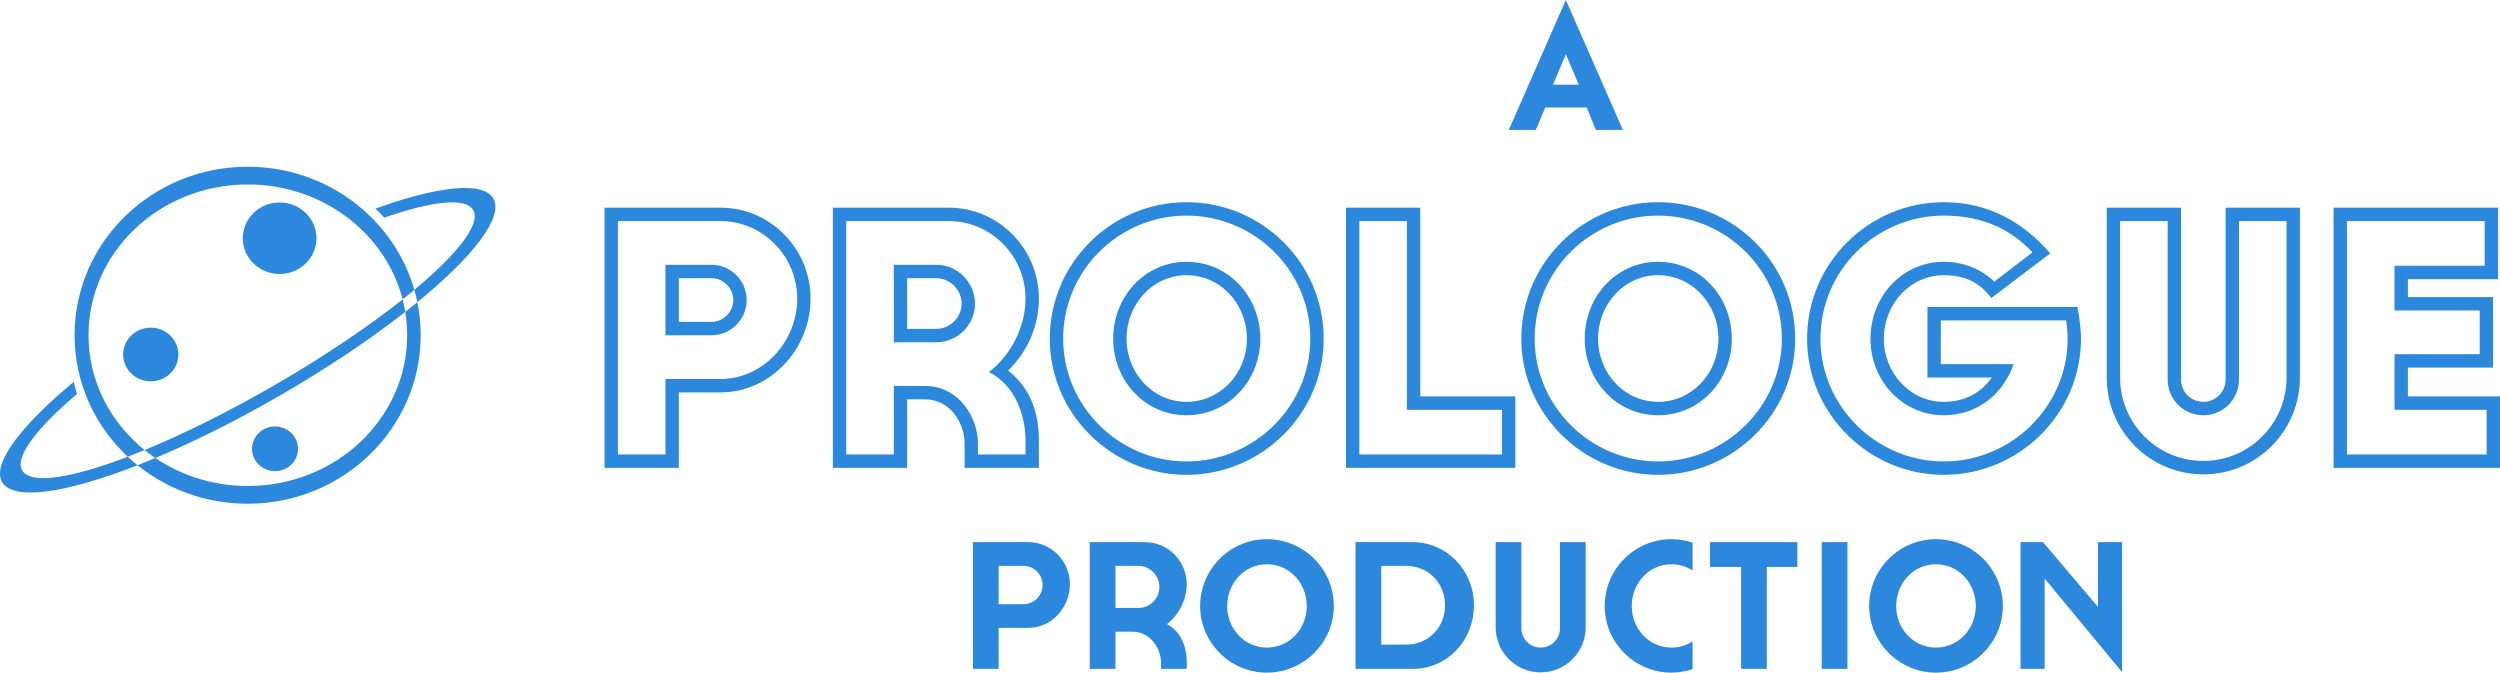
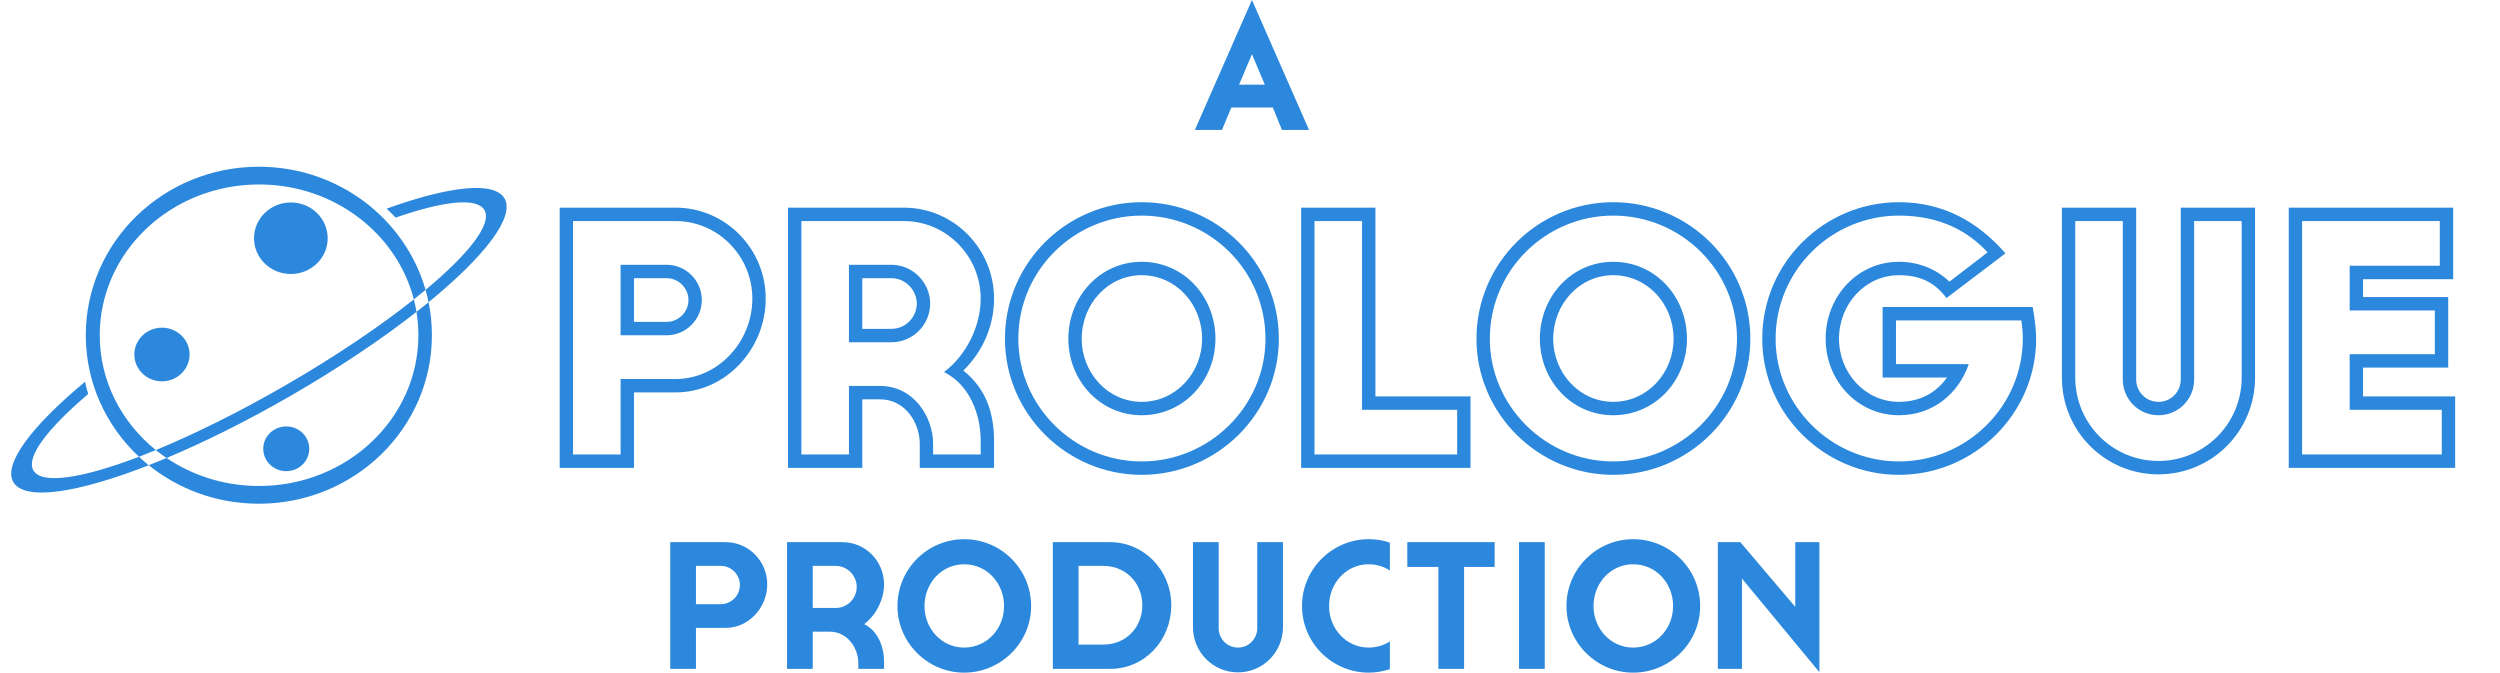
<svg xmlns="http://www.w3.org/2000/svg" width="223px" height="60px" viewBox="0 0 223 60" version="1.1">
  <defs />
  <g id="Page-2" stroke="none" stroke-width="1" fill="none" fill-rule="evenodd">
    <g id="Artboard-11" fill="#2C88DC">
-       <path d="M66.603,26.763 C66.603,25.035 65.19,23.618 63.466,23.618 L59.358,23.618 L59.358,29.908 L63.466,29.908 C65.19,29.908 66.603,28.491 66.603,26.763 L66.603,26.763 Z M71.11,26.63 C71.11,30.484 68.061,33.807 64.262,33.807 L59.358,33.807 L59.358,40.54 L55.116,40.54 L55.116,19.719 L64.262,19.719 C68.061,19.719 71.11,22.865 71.11,26.63 L71.11,26.63 Z M72.302,26.63 C72.302,22.2 68.724,18.523 64.262,18.523 L53.924,18.523 L53.924,41.736 L60.551,41.736 L60.551,35.003 L64.262,35.003 C68.724,35.003 72.302,31.149 72.302,26.63 L72.302,26.63 Z M65.41,26.763 C65.41,27.826 64.527,28.712 63.466,28.712 L60.551,28.712 L60.551,24.814 L63.466,24.814 C64.527,24.814 65.41,25.7 65.41,26.763 L65.41,26.763 Z M86.97,27.073 C86.97,25.213 85.424,23.618 83.524,23.618 L79.725,23.618 L79.725,30.528 L83.524,30.528 C85.424,30.528 86.97,28.978 86.97,27.073 L86.97,27.073 Z M79.725,34.427 L79.725,40.54 L75.483,40.54 L75.483,19.719 L84.629,19.719 C88.428,19.719 91.477,22.865 91.477,26.63 C91.477,29.155 90.151,31.725 88.207,33.186 C90.505,34.338 91.477,36.952 91.477,39.344 L91.477,40.54 L87.235,40.54 L87.235,39.565 C87.235,37.262 85.556,34.427 82.508,34.427 L79.725,34.427 Z M82.508,35.623 C84.805,35.623 86.042,37.793 86.042,39.565 L86.042,41.736 L92.669,41.736 L92.669,39.344 C92.669,36.996 92.051,34.737 89.93,33.053 C91.697,31.326 92.669,29.022 92.669,26.63 C92.669,22.2 89.091,18.523 84.629,18.523 L74.291,18.523 L74.291,41.736 L80.918,41.736 L80.918,35.623 L82.508,35.623 Z M85.777,27.073 C85.777,28.313 84.761,29.332 83.524,29.332 L80.918,29.332 L80.918,24.814 L83.524,24.814 C84.761,24.814 85.777,25.877 85.777,27.073 L85.777,27.073 Z M105.835,37.04 C109.59,37.04 112.418,33.939 112.418,30.218 C112.418,26.453 109.59,23.352 105.835,23.352 C102.124,23.352 99.296,26.453 99.296,30.218 C99.296,33.939 102.124,37.04 105.835,37.04 L105.835,37.04 Z M105.835,41.16 C99.827,41.16 94.834,36.243 94.834,30.218 C94.834,24.105 99.827,19.232 105.835,19.232 C111.888,19.232 116.88,24.105 116.88,30.218 C116.88,36.243 111.888,41.16 105.835,41.16 L105.835,41.16 Z M105.835,42.356 C112.55,42.356 118.073,36.907 118.073,30.218 C118.073,23.441 112.55,18.036 105.835,18.036 C99.164,18.036 93.641,23.441 93.641,30.218 C93.641,36.907 99.164,42.356 105.835,42.356 L105.835,42.356 Z M105.835,35.844 C102.831,35.844 100.489,33.275 100.489,30.218 C100.489,27.117 102.831,24.548 105.835,24.548 C108.883,24.548 111.225,27.117 111.225,30.218 C111.225,33.275 108.883,35.844 105.835,35.844 L105.835,35.844 Z M121.254,19.719 L125.495,19.719 L125.495,36.553 L133.978,36.553 L133.978,40.54 L121.254,40.54 L121.254,19.719 Z M120.061,41.736 L135.17,41.736 L135.17,35.357 L126.688,35.357 L126.688,18.523 L120.061,18.523 L120.061,41.736 Z M147.894,37.04 C151.65,37.04 154.477,33.939 154.477,30.218 C154.477,26.453 151.65,23.352 147.894,23.352 C144.183,23.352 141.356,26.453 141.356,30.218 C141.356,33.939 144.183,37.04 147.894,37.04 L147.894,37.04 Z M147.894,41.16 C141.886,41.16 136.893,36.243 136.893,30.218 C136.893,24.105 141.886,19.232 147.894,19.232 C153.947,19.232 158.939,24.105 158.939,30.218 C158.939,36.243 153.947,41.16 147.894,41.16 L147.894,41.16 Z M147.894,42.356 C154.61,42.356 160.132,36.907 160.132,30.218 C160.132,23.441 154.61,18.036 147.894,18.036 C141.223,18.036 135.701,23.441 135.701,30.218 C135.701,36.907 141.223,42.356 147.894,42.356 L147.894,42.356 Z M147.894,35.844 C144.89,35.844 142.548,33.275 142.548,30.218 C142.548,27.117 144.89,24.548 147.894,24.548 C150.943,24.548 153.284,27.117 153.284,30.218 C153.284,33.275 150.943,35.844 147.894,35.844 L147.894,35.844 Z M177.892,25.124 C176.744,24.016 175.153,23.352 173.386,23.352 C169.675,23.352 166.847,26.453 166.847,30.218 C166.847,33.939 169.675,37.04 173.386,37.04 C176.479,37.04 178.732,35.047 179.615,32.478 L173.121,32.478 L173.121,28.579 L184.298,28.579 C184.387,29.111 184.431,29.642 184.431,30.218 C184.431,36.243 179.439,41.16 173.386,41.16 C167.378,41.16 162.385,36.243 162.385,30.218 C162.385,24.105 167.378,19.232 173.386,19.232 C177.141,19.232 179.615,20.694 181.294,22.51 L177.892,25.124 Z M182.885,22.599 C180.455,19.808 177.362,18.036 173.386,18.036 C166.715,18.036 161.192,23.441 161.192,30.218 C161.192,36.907 166.715,42.356 173.386,42.356 C180.101,42.356 185.624,36.907 185.624,30.218 C185.624,29.554 185.535,28.624 185.315,27.383 L171.928,27.383 L171.928,33.674 L177.671,33.674 C176.744,35.003 175.286,35.844 173.386,35.844 C170.382,35.844 168.04,33.275 168.04,30.218 C168.04,27.117 170.382,24.548 173.386,24.548 C175.242,24.548 176.567,25.168 177.627,26.586 L182.885,22.599 Z M196.536,41.116 C192.428,41.116 189.114,37.793 189.114,33.674 L189.114,19.719 L193.355,19.719 L193.355,33.851 C193.355,35.623 194.769,37.04 196.536,37.04 C198.303,37.04 199.717,35.623 199.717,33.851 L199.717,19.719 L203.958,19.719 L203.958,33.674 C203.958,37.793 200.645,41.116 196.536,41.116 L196.536,41.116 Z M196.536,42.312 C201.308,42.312 205.151,38.458 205.151,33.674 L205.151,18.523 L198.524,18.523 L198.524,33.851 C198.524,34.958 197.641,35.844 196.536,35.844 C195.432,35.844 194.548,34.958 194.548,33.851 L194.548,18.523 L187.921,18.523 L187.921,33.674 C187.921,38.458 191.765,42.312 196.536,42.312 L196.536,42.312 Z M209.348,19.719 L221.63,19.719 L221.63,23.706 L213.59,23.706 L213.59,27.693 L221.189,27.693 L221.189,31.592 L213.59,31.592 L213.59,36.553 L221.807,36.553 L221.807,40.54 L209.348,40.54 L209.348,19.719 Z M208.156,41.736 L223,41.736 L223,35.357 L214.783,35.357 L214.783,32.788 L222.381,32.788 L222.381,26.497 L214.783,26.497 L214.783,24.902 L222.823,24.902 L222.823,18.523 L208.156,18.523 L208.156,41.736 Z M95.437,52.112 C95.437,50.068 93.788,48.361 91.732,48.361 L86.785,48.361 L86.785,59.663 L89.079,59.663 L89.079,56.008 L91.732,56.008 C93.788,56.008 95.437,54.204 95.437,52.112 Z M92.999,52.184 C92.999,53.122 92.234,53.892 91.302,53.892 L89.079,53.892 L89.079,50.477 L91.302,50.477 C92.234,50.477 92.999,51.246 92.999,52.184 L92.999,52.184 Z M101.005,56.345 C102.654,56.345 103.562,57.884 103.562,59.134 L103.562,59.663 L105.857,59.663 L105.857,59.014 C105.857,57.715 105.331,56.297 104.088,55.671 C105.14,54.878 105.857,53.483 105.857,52.112 C105.857,50.068 104.208,48.361 102.152,48.361 L97.205,48.361 L97.205,59.663 L99.499,59.663 L99.499,56.345 L101.005,56.345 Z M103.419,52.353 C103.419,53.387 102.582,54.228 101.555,54.228 L99.499,54.228 L99.499,50.477 L101.555,50.477 C102.582,50.477 103.419,51.343 103.419,52.353 L103.419,52.353 Z M113.002,60 C116.277,60 118.977,57.331 118.977,54.06 C118.977,50.741 116.277,48.096 113.002,48.096 C109.752,48.096 107.052,50.741 107.052,54.06 C107.052,57.331 109.752,60 113.002,60 L113.002,60 Z M113.002,57.764 C110.995,57.764 109.465,56.08 109.465,54.06 C109.465,52.016 110.995,50.333 113.002,50.333 C115.034,50.333 116.563,52.016 116.563,54.06 C116.563,56.08 115.034,57.764 113.002,57.764 L113.002,57.764 Z M123.207,57.499 L123.207,50.477 L125.406,50.477 C127.461,50.477 128.895,52.04 128.895,53.988 C128.895,55.936 127.461,57.499 125.406,57.499 L123.207,57.499 Z M120.913,59.663 L126.028,59.663 C129.111,59.663 131.477,57.114 131.477,53.988 C131.477,50.862 129.039,48.361 126.028,48.361 L120.913,48.361 L120.913,59.663 Z M137.427,59.976 C139.65,59.976 141.443,58.172 141.443,55.936 L141.443,48.361 L139.148,48.361 L139.148,56.032 C139.148,56.994 138.383,57.764 137.427,57.764 C136.471,57.764 135.707,56.994 135.707,56.032 L135.707,48.361 L133.412,48.361 L133.412,55.936 C133.412,58.172 135.205,59.976 137.427,59.976 L137.427,59.976 Z M143.139,54.06 C143.139,57.355 145.84,60 149.09,60 C149.759,60 150.381,59.88 150.978,59.687 L150.978,57.21 C150.548,57.499 149.879,57.764 149.09,57.764 C147.083,57.764 145.553,56.08 145.553,54.06 C145.553,52.016 147.083,50.333 149.09,50.333 C149.879,50.333 150.524,50.597 150.978,50.886 L150.978,48.409 C150.381,48.192 149.759,48.096 149.09,48.096 C145.84,48.096 143.139,50.741 143.139,54.06 L143.139,54.06 Z M155.304,59.663 L157.598,59.663 L157.598,50.573 L160.323,50.573 L160.323,48.361 L152.532,48.361 L152.532,50.573 L155.304,50.573 L155.304,59.663 Z M162.498,59.663 L164.792,59.663 L164.792,48.361 L162.498,48.361 L162.498,59.663 Z M172.679,60 C175.953,60 178.654,57.331 178.654,54.06 C178.654,50.741 175.953,48.096 172.679,48.096 C169.428,48.096 166.728,50.741 166.728,54.06 C166.728,57.331 169.428,60 172.679,60 L172.679,60 Z M172.679,57.764 C170.671,57.764 169.142,56.08 169.142,54.06 C169.142,52.016 170.671,50.333 172.679,50.333 C174.71,50.333 176.24,52.016 176.24,54.06 C176.24,56.08 174.71,57.764 172.679,57.764 L172.679,57.764 Z M180.231,59.663 L182.382,59.663 L182.382,51.607 L189.289,59.952 L189.289,48.361 L187.138,48.361 L187.138,54.132 L182.238,48.361 L180.231,48.361 L180.231,59.663 Z M141.538,9.595 L142.351,11.591 L144.765,11.591 L139.674,0 L134.583,11.591 L136.997,11.591 L137.834,9.595 L141.538,9.595 Z M37.23,26.957 C37.424,27.91 37.526,28.894 37.526,29.902 C37.526,38.203 30.615,44.932 22.089,44.932 C18.359,44.932 14.937,43.644 12.269,41.499 C5.9,43.993 1.175,44.71 0.187,42.999 C-0.741,41.391 1.837,37.998 6.584,34.054 C6.665,34.42 6.76,34.784 6.869,35.146 C3.231,38.232 1.294,40.775 1.98,41.963 C2.719,43.244 6.343,42.673 11.397,40.743 C8.473,38.008 6.652,34.162 6.652,29.902 C6.652,21.601 13.564,14.872 22.089,14.872 C29.175,14.872 35.146,19.521 36.96,25.857 C40.83,22.635 42.918,19.964 42.21,18.737 C41.546,17.586 38.554,17.93 34.288,19.411 C34.03,19.134 33.763,18.867 33.487,18.612 C39.056,16.604 43.098,16.134 44.003,17.701 C44.956,19.351 42.217,22.881 37.23,26.957 Z M36.15,27.821 C36.261,28.499 36.319,29.194 36.319,29.902 C36.319,37.329 29.956,43.35 22.107,43.35 C19.032,43.35 16.184,42.425 13.858,40.854 C17.261,39.426 21.052,37.543 24.949,35.293 C29.224,32.825 33.054,30.245 36.15,27.821 Z M35.915,26.706 C34.4,20.822 28.793,16.454 22.107,16.454 C14.259,16.454 7.896,22.475 7.896,29.902 C7.896,34.005 9.838,37.679 12.9,40.146 C16.335,38.731 20.309,36.769 24.428,34.391 C28.9,31.809 32.861,29.131 35.915,26.706 Z M140.821,7.551 L138.527,7.551 L139.674,4.834 L140.821,7.551 Z M24.534,42.027 C25.668,42.027 26.587,41.134 26.587,40.033 C26.587,38.931 25.668,38.038 24.534,38.038 C23.4,38.038 22.481,38.931 22.481,40.033 C22.481,41.134 23.4,42.027 24.534,42.027 Z M24.944,24.441 C26.759,24.441 28.229,23.013 28.229,21.25 C28.229,19.488 26.759,18.059 24.944,18.059 C23.13,18.059 21.659,19.488 21.659,21.25 C21.659,23.013 23.13,24.441 24.944,24.441 Z M13.447,34.015 C14.808,34.015 15.911,32.943 15.911,31.622 C15.911,30.3 14.808,29.228 13.447,29.228 C12.086,29.228 10.983,30.3 10.983,31.622 C10.983,32.943 12.086,34.015 13.447,34.015 Z M37.23,26.957 C37.154,26.585 37.064,26.219 36.96,25.857 C36.625,26.136 36.277,26.42 35.915,26.706 C36.009,27.072 36.088,27.444 36.15,27.821 C36.52,27.531 36.881,27.243 37.23,26.957 Z M11.397,40.743 C11.678,41.005 11.968,41.258 12.269,41.499 C12.788,41.296 13.318,41.08 13.858,40.854 C13.528,40.631 13.208,40.394 12.9,40.146 C12.386,40.357 11.885,40.556 11.397,40.743 Z" id="prologue" />
+       <path d="M62.603,26.763 C62.603,25.035 61.19,23.618 59.466,23.618 L55.358,23.618 L55.358,29.908 L59.466,29.908 C61.19,29.908 62.603,28.491 62.603,26.763 L62.603,26.763 Z M67.11,26.63 C67.11,30.484 64.061,33.807 60.262,33.807 L55.358,33.807 L55.358,40.54 L51.116,40.54 L51.116,19.719 L60.262,19.719 C64.061,19.719 67.11,22.865 67.11,26.63 L67.11,26.63 Z M68.302,26.63 C68.302,22.2 64.724,18.523 60.262,18.523 L49.924,18.523 L49.924,41.736 L56.551,41.736 L56.551,35.003 L60.262,35.003 C64.724,35.003 68.302,31.149 68.302,26.63 L68.302,26.63 Z M61.41,26.763 C61.41,27.826 60.527,28.712 59.466,28.712 L56.551,28.712 L56.551,24.814 L59.466,24.814 C60.527,24.814 61.41,25.7 61.41,26.763 L61.41,26.763 Z M82.97,27.073 C82.97,25.213 81.424,23.618 79.524,23.618 L75.725,23.618 L75.725,30.528 L79.524,30.528 C81.424,30.528 82.97,28.978 82.97,27.073 L82.97,27.073 Z M75.725,34.427 L75.725,40.54 L71.483,40.54 L71.483,19.719 L80.629,19.719 C84.428,19.719 87.477,22.865 87.477,26.63 C87.477,29.155 86.151,31.725 84.207,33.186 C86.505,34.338 87.477,36.952 87.477,39.344 L87.477,40.54 L83.235,40.54 L83.235,39.565 C83.235,37.262 81.556,34.427 78.508,34.427 L75.725,34.427 Z M78.508,35.623 C80.805,35.623 82.042,37.793 82.042,39.565 L82.042,41.736 L88.669,41.736 L88.669,39.344 C88.669,36.996 88.051,34.737 85.93,33.053 C87.697,31.326 88.669,29.022 88.669,26.63 C88.669,22.2 85.091,18.523 80.629,18.523 L70.291,18.523 L70.291,41.736 L76.918,41.736 L76.918,35.623 L78.508,35.623 Z M81.777,27.073 C81.777,28.313 80.761,29.332 79.524,29.332 L76.918,29.332 L76.918,24.814 L79.524,24.814 C80.761,24.814 81.777,25.877 81.777,27.073 L81.777,27.073 Z M101.835,37.04 C105.59,37.04 108.418,33.939 108.418,30.218 C108.418,26.453 105.59,23.352 101.835,23.352 C98.124,23.352 95.296,26.453 95.296,30.218 C95.296,33.939 98.124,37.04 101.835,37.04 L101.835,37.04 Z M101.835,41.16 C95.827,41.16 90.834,36.243 90.834,30.218 C90.834,24.105 95.827,19.232 101.835,19.232 C107.888,19.232 112.88,24.105 112.88,30.218 C112.88,36.243 107.888,41.16 101.835,41.16 L101.835,41.16 Z M101.835,42.356 C108.55,42.356 114.073,36.907 114.073,30.218 C114.073,23.441 108.55,18.036 101.835,18.036 C95.164,18.036 89.641,23.441 89.641,30.218 C89.641,36.907 95.164,42.356 101.835,42.356 L101.835,42.356 Z M101.835,35.844 C98.831,35.844 96.489,33.275 96.489,30.218 C96.489,27.117 98.831,24.548 101.835,24.548 C104.883,24.548 107.225,27.117 107.225,30.218 C107.225,33.275 104.883,35.844 101.835,35.844 L101.835,35.844 Z M117.254,19.719 L121.495,19.719 L121.495,36.553 L129.978,36.553 L129.978,40.54 L117.254,40.54 L117.254,19.719 Z M116.061,41.736 L131.17,41.736 L131.17,35.357 L122.688,35.357 L122.688,18.523 L116.061,18.523 L116.061,41.736 Z M143.894,37.04 C147.65,37.04 150.477,33.939 150.477,30.218 C150.477,26.453 147.65,23.352 143.894,23.352 C140.183,23.352 137.356,26.453 137.356,30.218 C137.356,33.939 140.183,37.04 143.894,37.04 L143.894,37.04 Z M143.894,41.16 C137.886,41.16 132.893,36.243 132.893,30.218 C132.893,24.105 137.886,19.232 143.894,19.232 C149.947,19.232 154.939,24.105 154.939,30.218 C154.939,36.243 149.947,41.16 143.894,41.16 L143.894,41.16 Z M143.894,42.356 C150.61,42.356 156.132,36.907 156.132,30.218 C156.132,23.441 150.61,18.036 143.894,18.036 C137.223,18.036 131.701,23.441 131.701,30.218 C131.701,36.907 137.223,42.356 143.894,42.356 L143.894,42.356 Z M143.894,35.844 C140.89,35.844 138.548,33.275 138.548,30.218 C138.548,27.117 140.89,24.548 143.894,24.548 C146.943,24.548 149.284,27.117 149.284,30.218 C149.284,33.275 146.943,35.844 143.894,35.844 L143.894,35.844 Z M173.892,25.124 C172.744,24.016 171.153,23.352 169.386,23.352 C165.675,23.352 162.847,26.453 162.847,30.218 C162.847,33.939 165.675,37.04 169.386,37.04 C172.479,37.04 174.732,35.047 175.615,32.478 L169.121,32.478 L169.121,28.579 L180.298,28.579 C180.387,29.111 180.431,29.642 180.431,30.218 C180.431,36.243 175.439,41.16 169.386,41.16 C163.378,41.16 158.385,36.243 158.385,30.218 C158.385,24.105 163.378,19.232 169.386,19.232 C173.141,19.232 175.615,20.694 177.294,22.51 L173.892,25.124 Z M178.885,22.599 C176.455,19.808 173.362,18.036 169.386,18.036 C162.715,18.036 157.192,23.441 157.192,30.218 C157.192,36.907 162.715,42.356 169.386,42.356 C176.101,42.356 181.624,36.907 181.624,30.218 C181.624,29.554 181.535,28.624 181.315,27.383 L167.928,27.383 L167.928,33.674 L173.671,33.674 C172.744,35.003 171.286,35.844 169.386,35.844 C166.382,35.844 164.04,33.275 164.04,30.218 C164.04,27.117 166.382,24.548 169.386,24.548 C171.242,24.548 172.567,25.168 173.627,26.586 L178.885,22.599 Z M192.536,41.116 C188.428,41.116 185.114,37.793 185.114,33.674 L185.114,19.719 L189.355,19.719 L189.355,33.851 C189.355,35.623 190.769,37.04 192.536,37.04 C194.303,37.04 195.717,35.623 195.717,33.851 L195.717,19.719 L199.958,19.719 L199.958,33.674 C199.958,37.793 196.645,41.116 192.536,41.116 L192.536,41.116 Z M192.536,42.312 C197.308,42.312 201.151,38.458 201.151,33.674 L201.151,18.523 L194.524,18.523 L194.524,33.851 C194.524,34.958 193.641,35.844 192.536,35.844 C191.432,35.844 190.548,34.958 190.548,33.851 L190.548,18.523 L183.921,18.523 L183.921,33.674 C183.921,38.458 187.765,42.312 192.536,42.312 L192.536,42.312 Z M205.348,19.719 L217.63,19.719 L217.63,23.706 L209.59,23.706 L209.59,27.693 L217.189,27.693 L217.189,31.592 L209.59,31.592 L209.59,36.553 L217.807,36.553 L217.807,40.54 L205.348,40.54 L205.348,19.719 Z M204.156,41.736 L219,41.736 L219,35.357 L210.783,35.357 L210.783,32.788 L218.381,32.788 L218.381,26.497 L210.783,26.497 L210.783,24.902 L218.823,24.902 L218.823,18.523 L204.156,18.523 L204.156,41.736 Z M68.437,52.112 C68.437,50.068 66.788,48.361 64.732,48.361 L59.785,48.361 L59.785,59.663 L62.079,59.663 L62.079,56.008 L64.732,56.008 C66.788,56.008 68.437,54.204 68.437,52.112 Z M65.999,52.184 C65.999,53.122 65.234,53.892 64.302,53.892 L62.079,53.892 L62.079,50.477 L64.302,50.477 C65.234,50.477 65.999,51.246 65.999,52.184 L65.999,52.184 Z M74.005,56.345 C75.654,56.345 76.562,57.884 76.562,59.134 L76.562,59.663 L78.857,59.663 L78.857,59.014 C78.857,57.715 78.331,56.297 77.088,55.671 C78.14,54.878 78.857,53.483 78.857,52.112 C78.857,50.068 77.208,48.361 75.152,48.361 L70.205,48.361 L70.205,59.663 L72.499,59.663 L72.499,56.345 L74.005,56.345 Z M76.419,52.353 C76.419,53.387 75.582,54.228 74.555,54.228 L72.499,54.228 L72.499,50.477 L74.555,50.477 C75.582,50.477 76.419,51.343 76.419,52.353 L76.419,52.353 Z M86.002,60 C89.277,60 91.977,57.331 91.977,54.06 C91.977,50.741 89.277,48.096 86.002,48.096 C82.752,48.096 80.052,50.741 80.052,54.06 C80.052,57.331 82.752,60 86.002,60 L86.002,60 Z M86.002,57.764 C83.995,57.764 82.465,56.08 82.465,54.06 C82.465,52.016 83.995,50.333 86.002,50.333 C88.034,50.333 89.563,52.016 89.563,54.06 C89.563,56.08 88.034,57.764 86.002,57.764 L86.002,57.764 Z M96.207,57.499 L96.207,50.477 L98.406,50.477 C100.461,50.477 101.895,52.04 101.895,53.988 C101.895,55.936 100.461,57.499 98.406,57.499 L96.207,57.499 Z M93.913,59.663 L99.028,59.663 C102.111,59.663 104.477,57.114 104.477,53.988 C104.477,50.862 102.039,48.361 99.028,48.361 L93.913,48.361 L93.913,59.663 Z M110.427,59.976 C112.65,59.976 114.443,58.172 114.443,55.936 L114.443,48.361 L112.148,48.361 L112.148,56.032 C112.148,56.994 111.383,57.764 110.427,57.764 C109.471,57.764 108.707,56.994 108.707,56.032 L108.707,48.361 L106.412,48.361 L106.412,55.936 C106.412,58.172 108.205,59.976 110.427,59.976 L110.427,59.976 Z M116.139,54.06 C116.139,57.355 118.84,60 122.09,60 C122.759,60 123.381,59.88 123.978,59.687 L123.978,57.21 C123.548,57.499 122.879,57.764 122.09,57.764 C120.083,57.764 118.553,56.08 118.553,54.06 C118.553,52.016 120.083,50.333 122.09,50.333 C122.879,50.333 123.524,50.597 123.978,50.886 L123.978,48.409 C123.381,48.192 122.759,48.096 122.09,48.096 C118.84,48.096 116.139,50.741 116.139,54.06 L116.139,54.06 Z M128.304,59.663 L130.598,59.663 L130.598,50.573 L133.323,50.573 L133.323,48.361 L125.532,48.361 L125.532,50.573 L128.304,50.573 L128.304,59.663 Z M135.498,59.663 L137.792,59.663 L137.792,48.361 L135.498,48.361 L135.498,59.663 Z M145.679,60 C148.953,60 151.654,57.331 151.654,54.06 C151.654,50.741 148.953,48.096 145.679,48.096 C142.428,48.096 139.728,50.741 139.728,54.06 C139.728,57.331 142.428,60 145.679,60 L145.679,60 Z M145.679,57.764 C143.671,57.764 142.142,56.08 142.142,54.06 C142.142,52.016 143.671,50.333 145.679,50.333 C147.71,50.333 149.24,52.016 149.24,54.06 C149.24,56.08 147.71,57.764 145.679,57.764 L145.679,57.764 Z M153.231,59.663 L155.382,59.663 L155.382,51.607 L162.289,59.952 L162.289,48.361 L160.138,48.361 L160.138,54.132 L155.238,48.361 L153.231,48.361 L153.231,59.663 Z M113.538,9.595 L114.351,11.591 L116.765,11.591 L111.674,0 L106.583,11.591 L108.997,11.591 L109.834,9.595 L113.538,9.595 Z M38.23,26.957 C38.424,27.91 38.526,28.894 38.526,29.902 C38.526,38.203 31.615,44.932 23.089,44.932 C19.359,44.932 15.937,43.644 13.269,41.499 C6.9,43.993 2.175,44.71 1.187,42.999 C0.259,41.391 2.837,37.998 7.584,34.054 C7.665,34.42 7.76,34.784 7.869,35.146 C4.231,38.232 2.294,40.775 2.98,41.963 C3.719,43.244 7.343,42.673 12.397,40.743 C9.473,38.008 7.652,34.162 7.652,29.902 C7.652,21.601 14.564,14.872 23.089,14.872 C30.175,14.872 36.146,19.521 37.96,25.857 C41.83,22.635 43.918,19.964 43.21,18.737 C42.546,17.586 39.554,17.93 35.288,19.411 C35.03,19.134 34.763,18.867 34.487,18.612 C40.056,16.604 44.098,16.134 45.003,17.701 C45.956,19.351 43.217,22.881 38.23,26.957 Z M37.15,27.821 C37.261,28.499 37.319,29.194 37.319,29.902 C37.319,37.329 30.956,43.35 23.107,43.35 C20.032,43.35 17.184,42.425 14.858,40.854 C18.261,39.426 22.052,37.543 25.949,35.293 C30.224,32.825 34.054,30.245 37.15,27.821 Z M36.915,26.706 C35.4,20.822 29.793,16.454 23.107,16.454 C15.259,16.454 8.896,22.475 8.896,29.902 C8.896,34.005 10.838,37.679 13.9,40.146 C17.335,38.731 21.309,36.769 25.428,34.391 C29.9,31.809 33.861,29.131 36.915,26.706 Z M112.821,7.551 L110.527,7.551 L111.674,4.834 L112.821,7.551 Z M25.534,42.027 C26.668,42.027 27.587,41.134 27.587,40.033 C27.587,38.931 26.668,38.038 25.534,38.038 C24.4,38.038 23.481,38.931 23.481,40.033 C23.481,41.134 24.4,42.027 25.534,42.027 Z M25.944,24.441 C27.759,24.441 29.229,23.013 29.229,21.25 C29.229,19.488 27.759,18.059 25.944,18.059 C24.13,18.059 22.659,19.488 22.659,21.25 C22.659,23.013 24.13,24.441 25.944,24.441 Z M14.447,34.015 C15.808,34.015 16.911,32.943 16.911,31.622 C16.911,30.3 15.808,29.228 14.447,29.228 C13.086,29.228 11.983,30.3 11.983,31.622 C11.983,32.943 13.086,34.015 14.447,34.015 Z M38.23,26.957 C38.154,26.585 38.064,26.219 37.96,25.857 C37.625,26.136 37.277,26.42 36.915,26.706 C37.009,27.072 37.088,27.444 37.15,27.821 C37.52,27.531 37.881,27.243 38.23,26.957 Z M12.397,40.743 C12.678,41.005 12.968,41.258 13.269,41.499 C13.788,41.296 14.318,41.08 14.858,40.854 C14.528,40.631 14.208,40.394 13.9,40.146 C13.386,40.357 12.885,40.556 12.397,40.743 Z" id="prologue" />
    </g>
  </g>
</svg>
